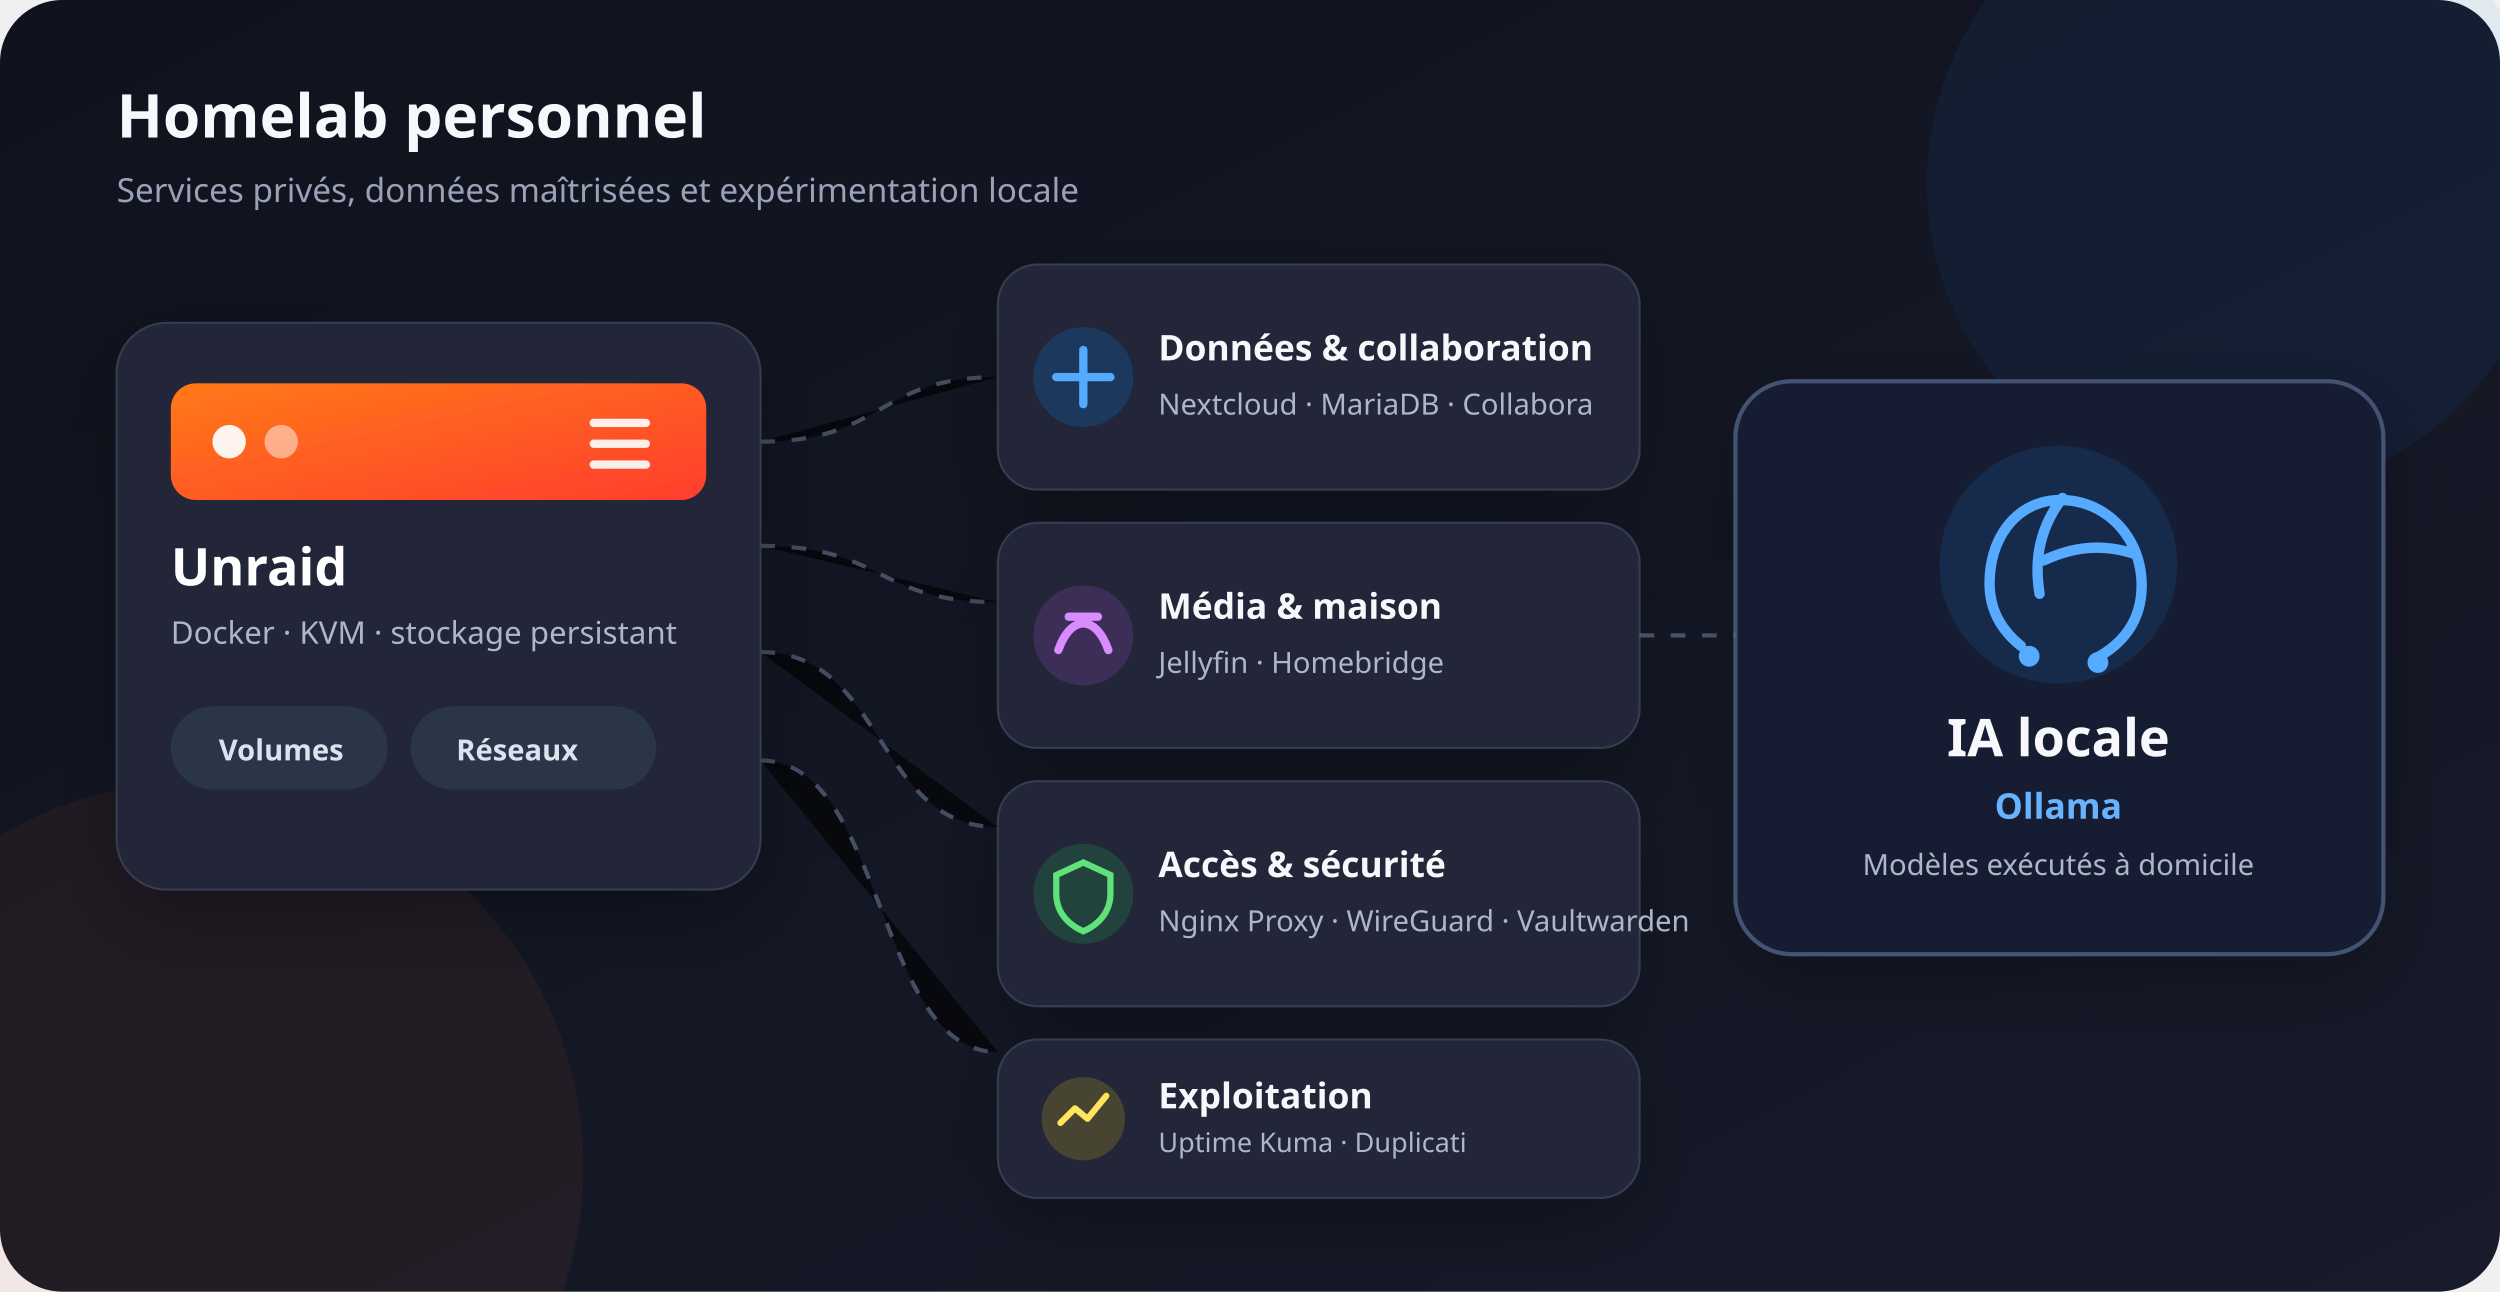
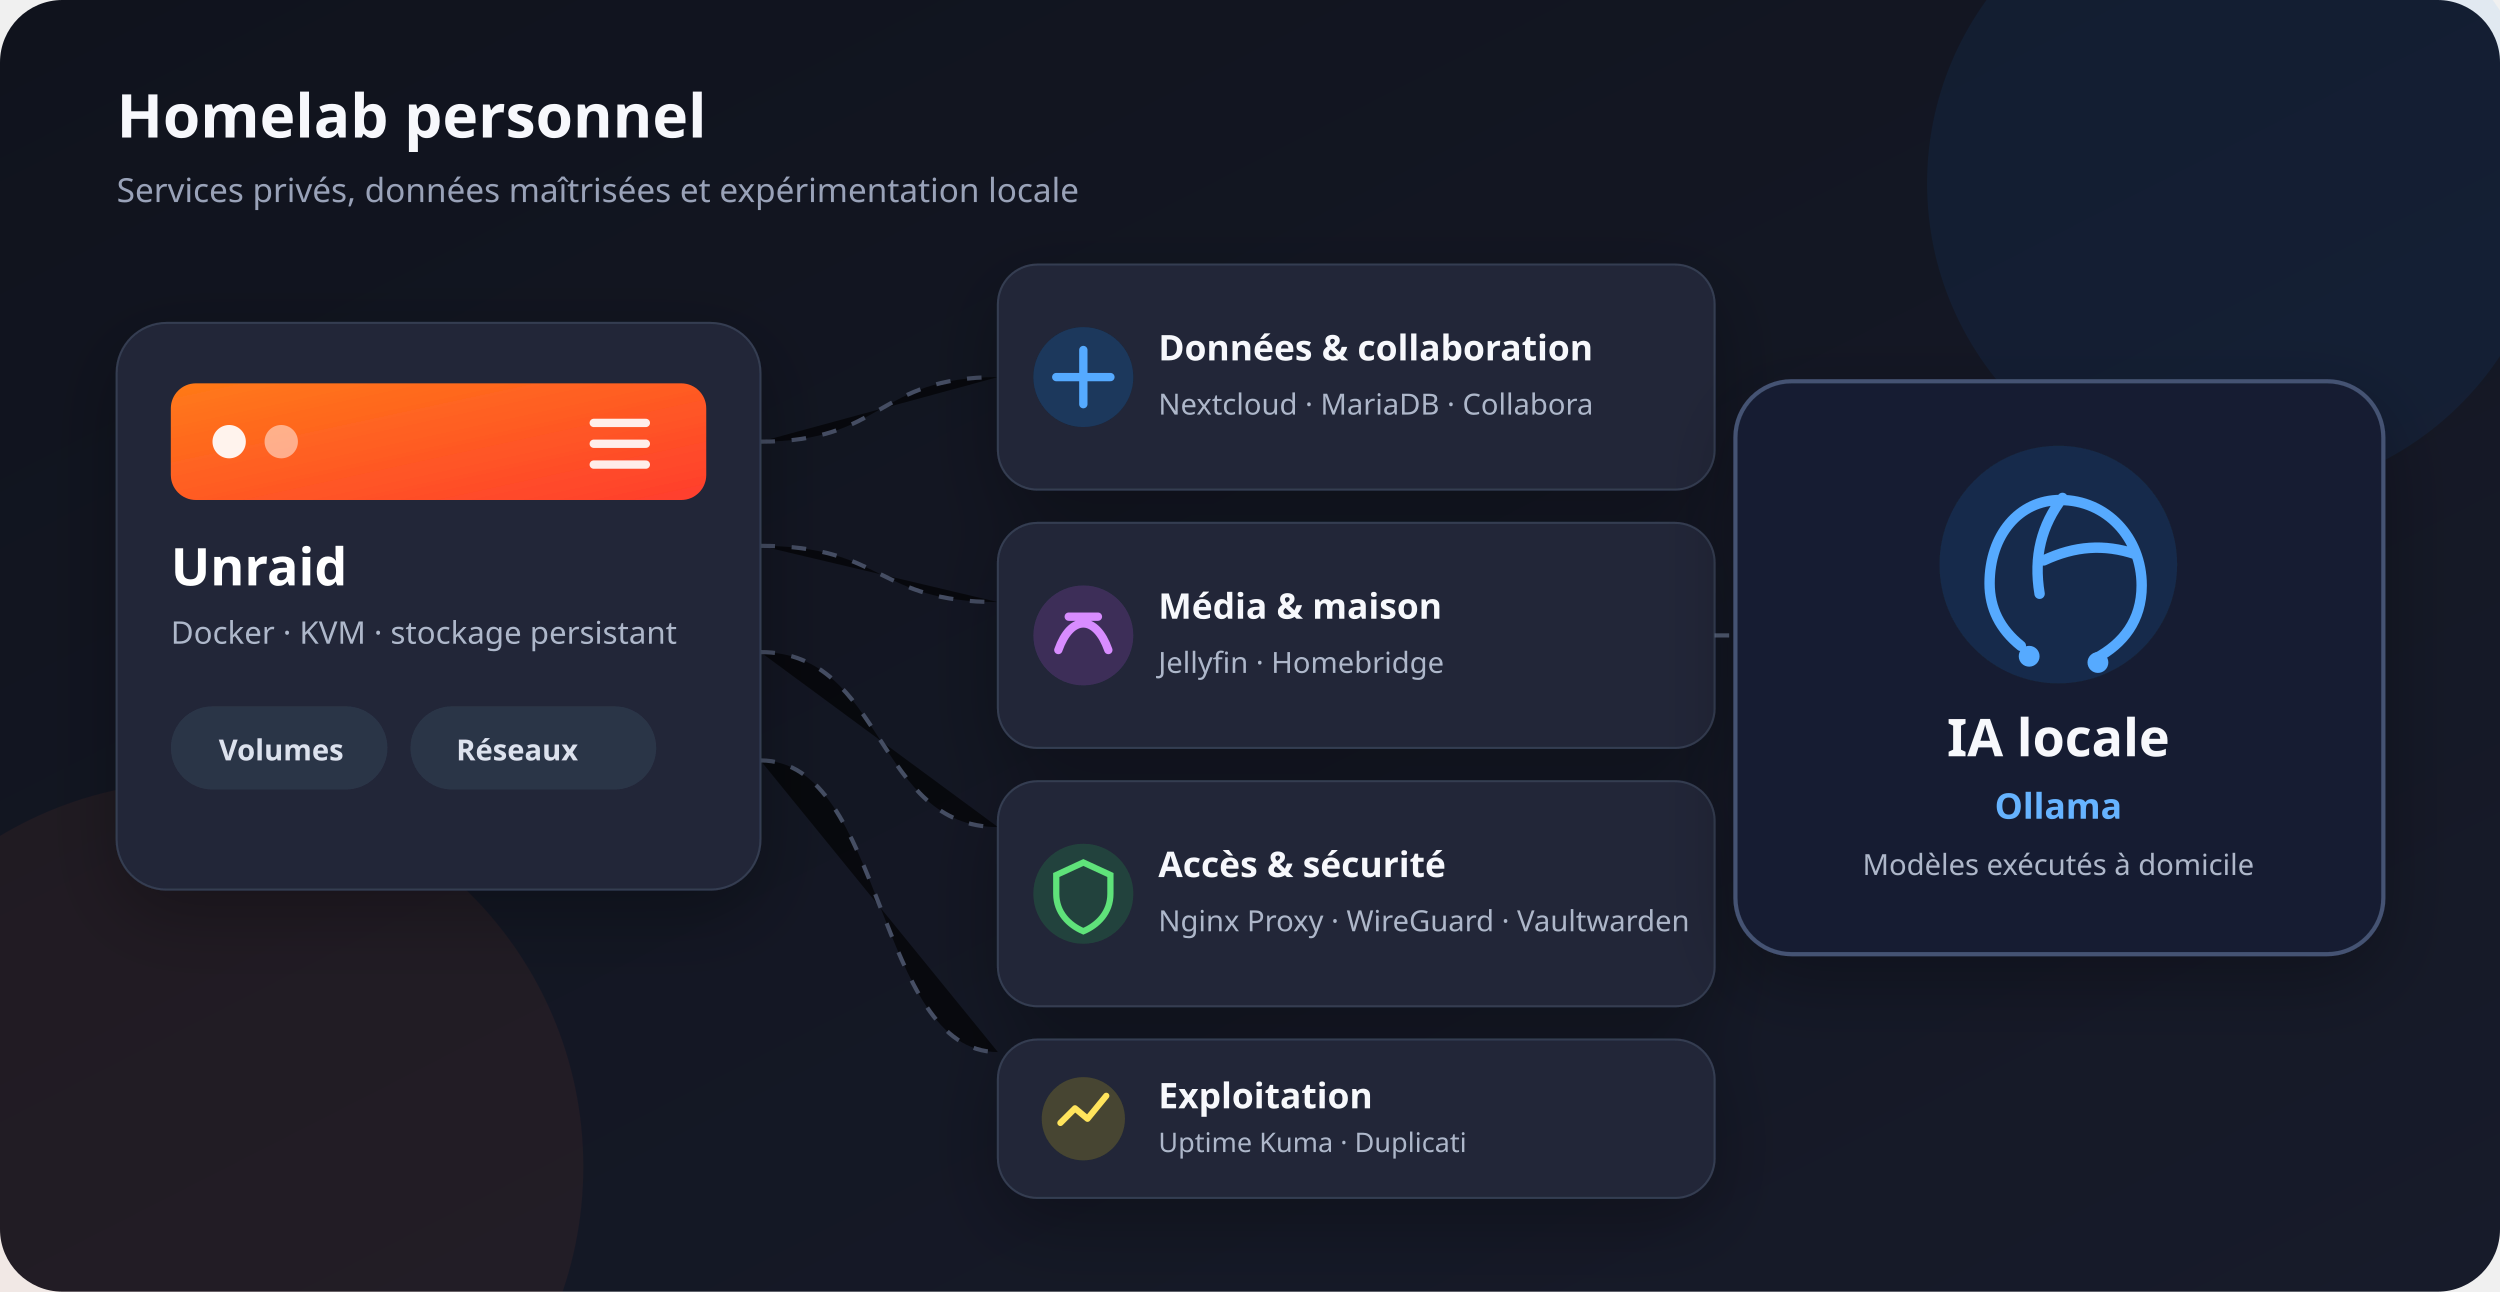
- <svg xmlns="http://www.w3.org/2000/svg" viewBox="0 0 1200 620" role="img" aria-labelledby="title desc">
+ <svg xmlns="http://www.w3.org/2000/svg" viewBox="0 0 1200 620" width="2400" height="1240" role="img" aria-labelledby="title desc">
  <defs>
    <linearGradient id="bg" x1="0" y1="0" x2="1" y2="1">
      <stop stop-color="#10131d" />
      <stop offset="1" stop-color="#171b2a" />
    </linearGradient>
    <linearGradient id="server" x1="0" y1="0" x2="1" y2="1">
      <stop stop-color="#ff7a18" />
      <stop offset="1" stop-color="#ff3d2e" />
    </linearGradient>
    <filter id="shadow" x="-20%" y="-20%" width="140%" height="140%">
      <feDropShadow dx="0" dy="12" stdDeviation="18" flood-color="#000" flood-opacity=".28" />
    </filter>
  </defs>
  <rect width="1200" height="620" rx="30" fill="url(#bg)" />
  <circle cx="1075" cy="88" r="150" fill="#0a84ff" opacity=".07" />
  <circle cx="95" cy="560" r="185" fill="#ff5e35" opacity=".06" />
  <text x="56" y="66" fill="#f7f8fc" font-family="system-ui, sans-serif" font-size="29" font-weight="700">Homelab personnel</text>
  <text x="56" y="97" fill="#99a2b8" font-family="system-ui, sans-serif" font-size="16">Services privés, données maîtrisées et expérimentation locale</text>
  <g stroke="#64708a" stroke-width="2" stroke-dasharray="7 8" opacity=".62">
    <path d="M365 212 C425 212 420 181 479 181" />
    <path d="M365 262 C425 262 420 289 479 289" />
    <path d="M365 313 C425 313 420 397 479 397" />
    <path d="M365 365 C425 365 420 505 479 505" />
  </g>
  <g filter="url(#shadow)">
    <rect x="56" y="155" width="309" height="272" rx="24" fill="#202637" stroke="#343c51" />
    <rect x="82" y="184" width="257" height="56" rx="12" fill="url(#server)" />
    <circle cx="110" cy="212" r="8" fill="#fff" opacity=".92" />
    <circle cx="135" cy="212" r="8" fill="#fff" opacity=".48" />
    <path d="M285 203h25M285 213h25M285 223h25" stroke="#fff" stroke-width="4" stroke-linecap="round" opacity=".9" />
    <text x="82" y="281" fill="#fff" font-family="system-ui, sans-serif" font-size="25" font-weight="700">Unraid</text>
    <text x="82" y="309" fill="#aeb7ca" font-family="system-ui, sans-serif" font-size="15">Docker · KVM · stockage persistant</text>
    <rect x="82" y="339" width="104" height="40" rx="20" fill="#2c3447" />
    <text x="105" y="365" fill="#dce2ee" font-family="system-ui, sans-serif" font-size="14" font-weight="600">Volumes</text>
    <rect x="197" y="339" width="118" height="40" rx="20" fill="#2c3447" />
    <text x="219" y="365" fill="#dce2ee" font-family="system-ui, sans-serif" font-size="14" font-weight="600">Réseaux</text>
  </g>
  <g font-family="system-ui, sans-serif" filter="url(#shadow)">
    <g>
-       <rect x="479" y="127" width="308" height="108" rx="19" fill="#202637" stroke="#343c51" />
+       <rect x="479" y="127" width="344" height="108" rx="19" fill="#202637" stroke="#343c51" />
      <circle cx="520" cy="181" r="24" fill="#0a84ff" opacity=".18" />
      <path d="M507 181h26M520 168v26" stroke="#55aaff" stroke-width="4" stroke-linecap="round" />
      <text x="556" y="173" fill="#f7f8fc" font-size="17" font-weight="700">Données &amp; collaboration</text>
      <text x="556" y="199" fill="#aeb7ca" font-size="14">Nextcloud · MariaDB · Collabora</text>
    </g>
    <g>
-       <rect x="479" y="251" width="308" height="108" rx="19" fill="#202637" stroke="#343c51" />
+       <rect x="479" y="251" width="344" height="108" rx="19" fill="#202637" stroke="#343c51" />
      <circle cx="520" cy="305" r="24" fill="#bf5af2" opacity=".18" />
      <path d="M508 312c6-17 18-17 24 0M513 296h14" stroke="#d88cff" stroke-width="4" stroke-linecap="round" fill="none" />
      <text x="556" y="297" fill="#f7f8fc" font-size="17" font-weight="700">Média &amp; maison</text>
      <text x="556" y="323" fill="#aeb7ca" font-size="14">Jellyfin · Homebridge</text>
    </g>
    <g>
-       <rect x="479" y="375" width="308" height="108" rx="19" fill="#202637" stroke="#343c51" />
+       <rect x="479" y="375" width="344" height="108" rx="19" fill="#202637" stroke="#343c51" />
      <circle cx="520" cy="429" r="24" fill="#30d158" opacity=".17" />
      <path d="M520 414l13 6v9c0 9-6 15-13 18-7-3-13-9-13-18v-9z" stroke="#5ee27a" stroke-width="3" fill="none" />
      <text x="556" y="421" fill="#f7f8fc" font-size="17" font-weight="700">Accès &amp; sécurité</text>
      <text x="556" y="447" fill="#aeb7ca" font-size="14">Nginx Proxy · WireGuard · Vaultwarden</text>
    </g>
    <g>
-       <rect x="479" y="499" width="308" height="76" rx="19" fill="#202637" stroke="#343c51" />
+       <rect x="479" y="499" width="344" height="76" rx="19" fill="#202637" stroke="#343c51" />
      <circle cx="520" cy="537" r="20" fill="#ffd60a" opacity=".17" />
      <path d="M509 539l7-7 6 5 9-11" stroke="#ffe45c" stroke-width="3" fill="none" stroke-linecap="round" stroke-linejoin="round" />
      <text x="556" y="532" fill="#f7f8fc" font-size="17" font-weight="700">Exploitation</text>
      <text x="556" y="553" fill="#aeb7ca" font-size="13">Uptime Kuma · Duplicati</text>
    </g>
  </g>
  <g filter="url(#shadow)">
    <rect x="833" y="183" width="311" height="275" rx="27" fill="#181f33" stroke="#445273" stroke-width="2" />
    <circle cx="988" cy="271" r="57" fill="#0a84ff" opacity=".12" />
    <path d="M955 280c0-23 14-40 34-40 22 0 39 18 39 41 0 17-9 28-22 35M970 310c-10-8-15-18-15-30M990 239c-10 13-14 28-11 46M1025 266c-15-5-29-4-44 3" fill="none" stroke="#56aaff" stroke-width="5" stroke-linecap="round" />
    <circle cx="974" cy="315" r="5" fill="#56aaff" />
    <circle cx="1007" cy="318" r="5" fill="#56aaff" />
    <text x="988" y="363" text-anchor="middle" fill="#f7f8fc" font-family="system-ui, sans-serif" font-size="25" font-weight="700">IA locale</text>
    <text x="988" y="393" text-anchor="middle" fill="#66b3ff" font-family="system-ui, sans-serif" font-size="17" font-weight="650">Ollama</text>
    <text x="988" y="420" text-anchor="middle" fill="#aeb7ca" font-family="system-ui, sans-serif" font-size="14">Modèles exécutés à domicile</text>
  </g>
-   <path d="M787 305h46" stroke="#64708a" stroke-width="2" stroke-dasharray="7 8" opacity=".65" />
+   <path d="M823 305h10" stroke="#64708a" stroke-width="2" stroke-dasharray="7 8" opacity=".65" />
</svg>
